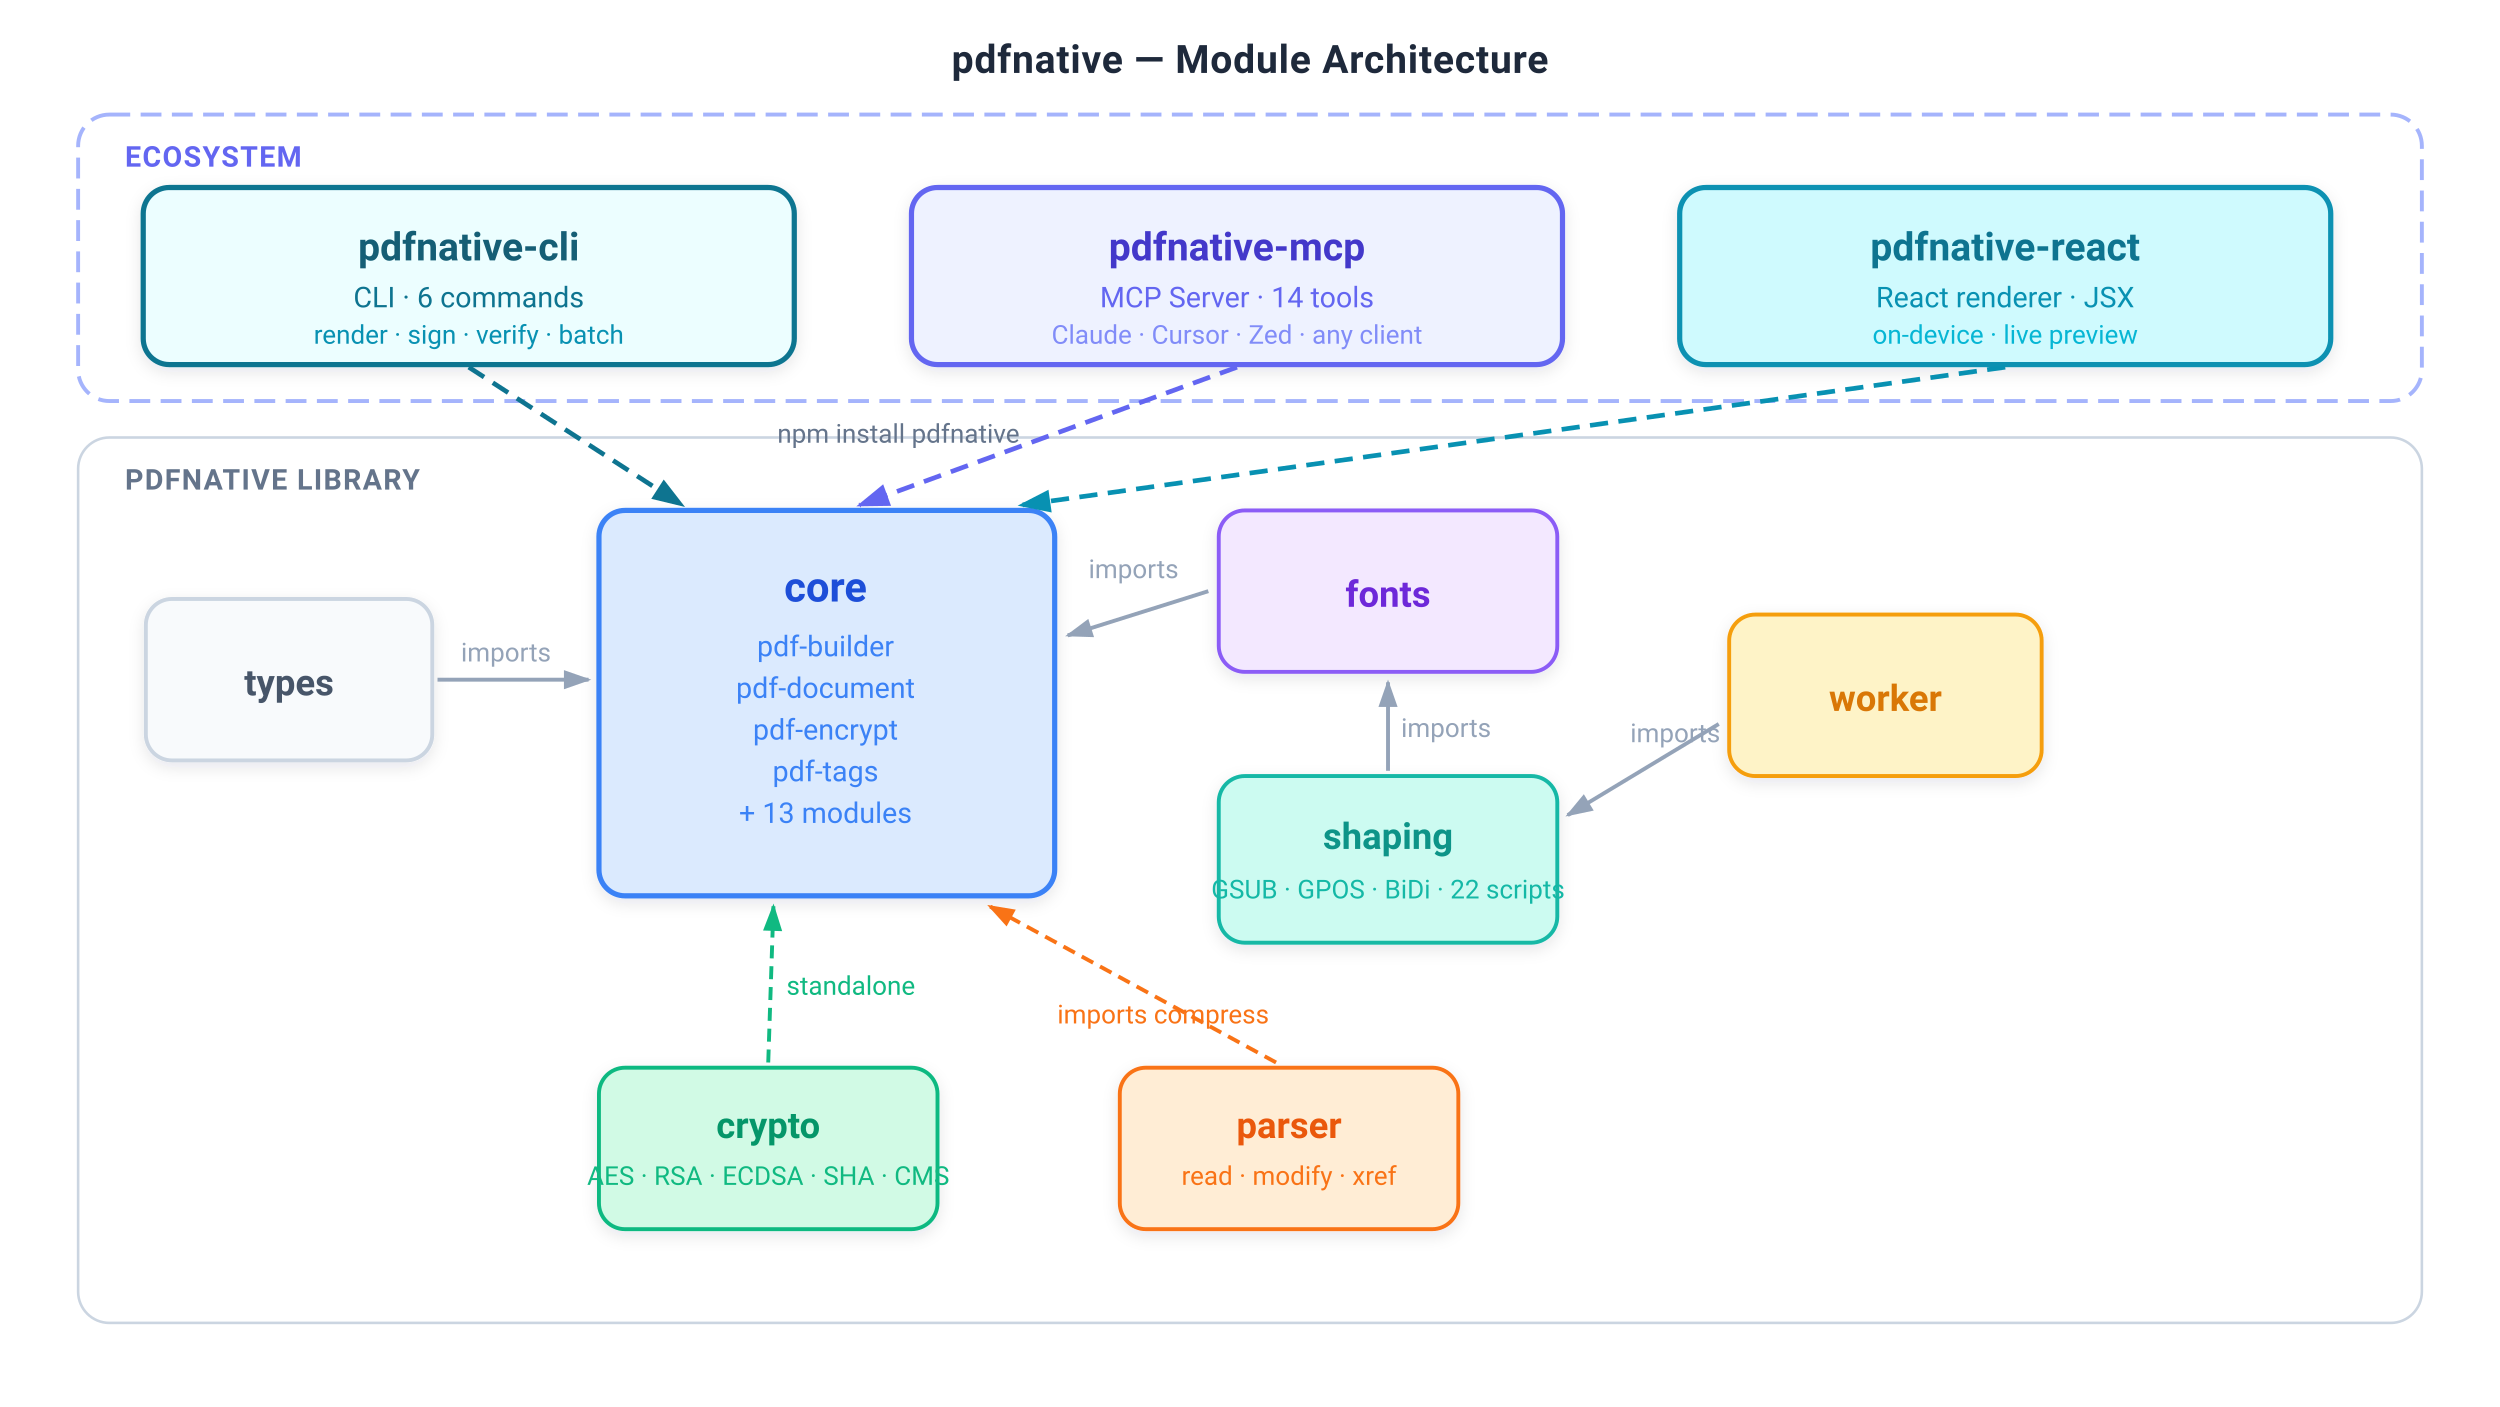
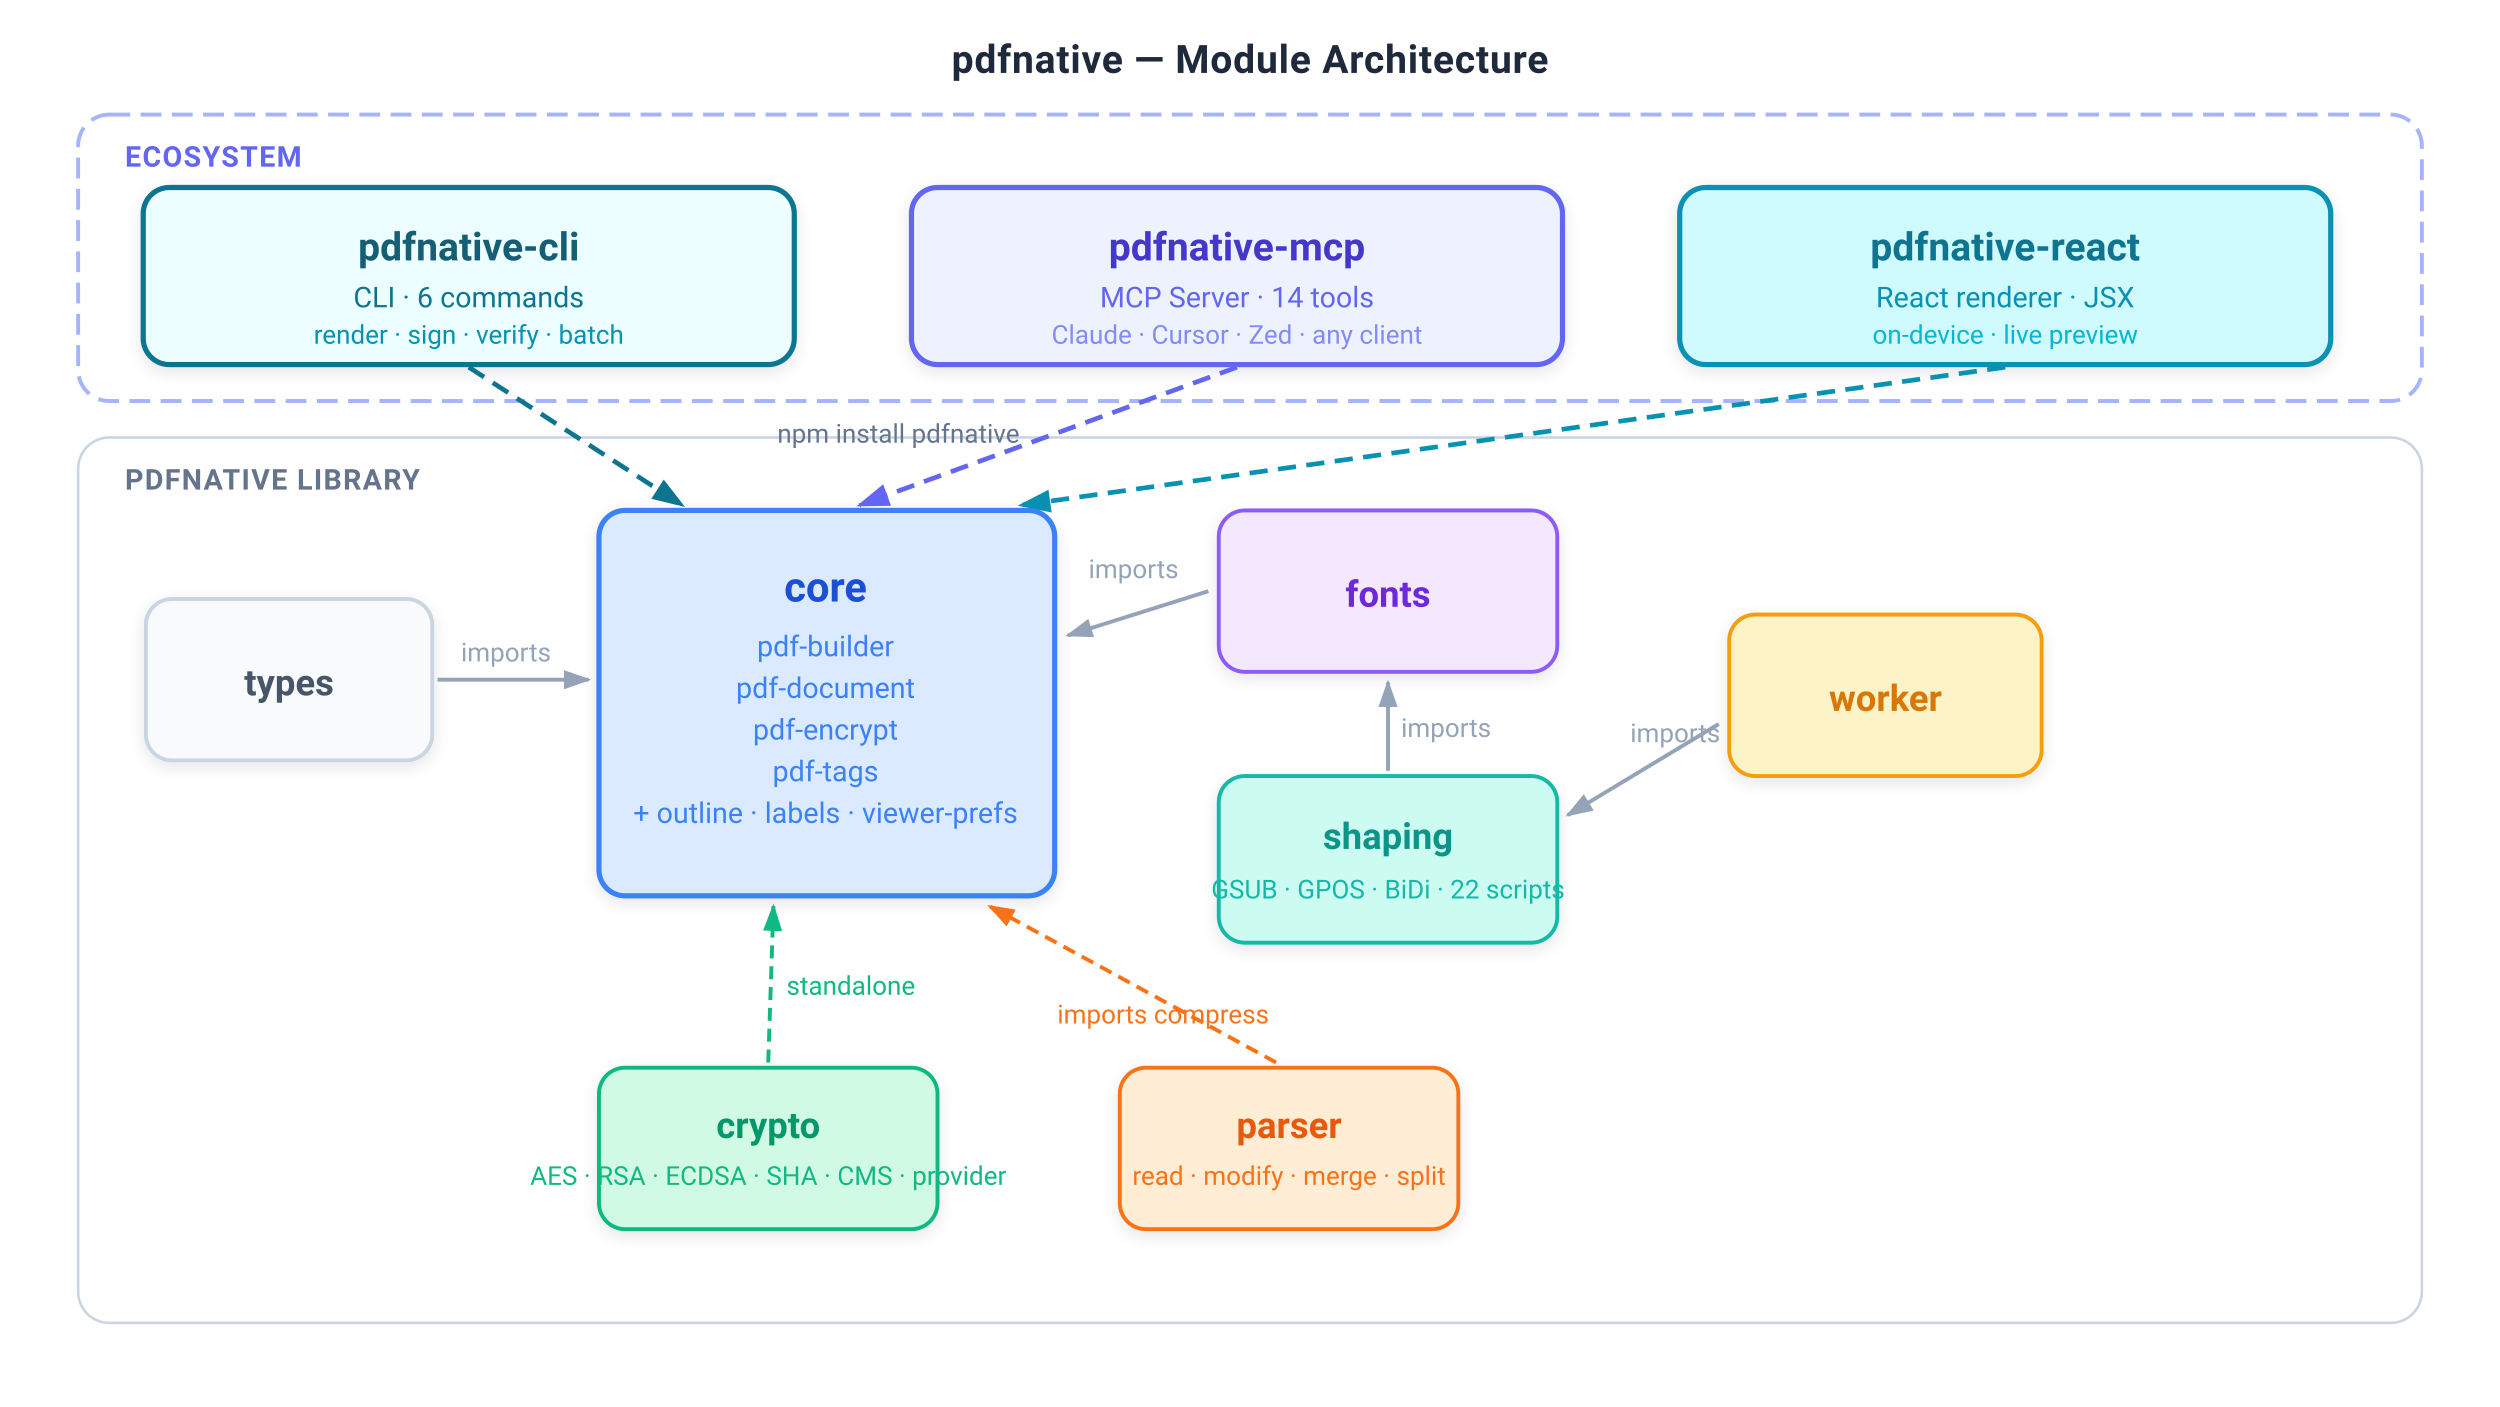
<svg xmlns="http://www.w3.org/2000/svg" viewBox="0 0 960 540" font-family="-apple-system,BlinkMacSystemFont,'Segoe UI',Roboto,sans-serif">
  <defs>
    <marker id="arrow" viewBox="0 0 10 7" refX="9" refY="3.5" markerWidth="7" markerHeight="5" orient="auto-start-reverse">
      <polygon points="0 0, 10 3.5, 0 7" fill="#94A3B8" />
    </marker>
    <marker id="arrow-mcp" viewBox="0 0 10 7" refX="9" refY="3.5" markerWidth="7" markerHeight="5" orient="auto-start-reverse">
      <polygon points="0 0, 10 3.5, 0 7" fill="#6366F1" />
    </marker>
    <marker id="arrow-cli" viewBox="0 0 10 7" refX="9" refY="3.5" markerWidth="7" markerHeight="5" orient="auto-start-reverse">
      <polygon points="0 0, 10 3.5, 0 7" fill="#0E7490" />
    </marker>
    <marker id="arrow-react" viewBox="0 0 10 7" refX="9" refY="3.5" markerWidth="7" markerHeight="5" orient="auto-start-reverse">
      <polygon points="0 0, 10 3.5, 0 7" fill="#0891B2" />
    </marker>
    <marker id="arrow-green" viewBox="0 0 10 7" refX="9" refY="3.5" markerWidth="7" markerHeight="5" orient="auto-start-reverse">
      <polygon points="0 0, 10 3.5, 0 7" fill="#10B981" />
    </marker>
    <marker id="arrow-orange" viewBox="0 0 10 7" refX="9" refY="3.5" markerWidth="7" markerHeight="5" orient="auto-start-reverse">
      <polygon points="0 0, 10 3.5, 0 7" fill="#F97316" />
    </marker>
    <filter id="shadow" x="-10%" y="-10%" width="120%" height="130%">
      <feDropShadow dx="0" dy="2" stdDeviation="3" flood-color="#0F172A" flood-opacity="0.10" />
    </filter>
  </defs>
  <text x="480" y="28" text-anchor="middle" font-size="15" font-weight="700" fill="#1E293B" letter-spacing="0.3">pdfnative — Module Architecture</text>
  <rect x="30" y="44" width="900" height="110" rx="12" fill="none" stroke="#A5B4FC" stroke-width="1.5" stroke-dasharray="8,4" />
  <text x="48" y="64" font-size="11" font-weight="600" fill="#6366F1" letter-spacing="0.5">ECOSYSTEM</text>
  <rect x="55" y="72" width="250" height="68" rx="10" fill="#ECFEFF" stroke="#0E7490" stroke-width="2" filter="url(#shadow)" />
  <text x="180" y="100" text-anchor="middle" font-size="15" font-weight="700" fill="#155E75">pdfnative-cli</text>
  <text x="180" y="118" text-anchor="middle" font-size="11" fill="#0E7490">CLI · 6 commands</text>
  <text x="180" y="132" text-anchor="middle" font-size="10" fill="#0891B2">render · sign · verify · batch</text>
  <rect x="350" y="72" width="250" height="68" rx="10" fill="#EEF2FF" stroke="#6366F1" stroke-width="2" filter="url(#shadow)" />
  <text x="475" y="100" text-anchor="middle" font-size="15" font-weight="700" fill="#4338CA">pdfnative-mcp</text>
  <text x="475" y="118" text-anchor="middle" font-size="11" fill="#6366F1">MCP Server · 14 tools</text>
  <text x="475" y="132" text-anchor="middle" font-size="10" fill="#818CF8">Claude · Cursor · Zed · any client</text>
  <rect x="645" y="72" width="250" height="68" rx="10" fill="#CFFAFE" stroke="#0891B2" stroke-width="2" filter="url(#shadow)" />
  <text x="770" y="100" text-anchor="middle" font-size="15" font-weight="700" fill="#0E7490">pdfnative-react</text>
  <text x="770" y="118" text-anchor="middle" font-size="11" fill="#0891B2">React renderer · JSX</text>
  <text x="770" y="132" text-anchor="middle" font-size="10" fill="#06B6D4">on-device · live preview</text>
  <rect x="30" y="168" width="900" height="340" rx="12" fill="none" stroke="#CBD5E1" stroke-width="1" stroke-dasharray="0" />
  <text x="48" y="188" font-size="11" font-weight="600" fill="#64748B" letter-spacing="0.5">PDFNATIVE LIBRARY</text>
  <rect x="56" y="230" width="110" height="62" rx="10" fill="#F8FAFC" stroke="#CBD5E1" stroke-width="1.5" filter="url(#shadow)" />
  <text x="111" y="267" text-anchor="middle" font-size="14" font-weight="600" fill="#475569">types</text>
  <rect x="230" y="196" width="175" height="148" rx="10" fill="#DBEAFE" stroke="#3B82F6" stroke-width="2" filter="url(#shadow)" />
  <text x="317" y="231" text-anchor="middle" font-size="16" font-weight="700" fill="#1D4ED8">core</text>
  <text x="317" y="252" text-anchor="middle" font-size="11" fill="#3B82F6">pdf-builder</text>
  <text x="317" y="268" text-anchor="middle" font-size="11" fill="#3B82F6">pdf-document</text>
  <text x="317" y="284" text-anchor="middle" font-size="11" fill="#3B82F6">pdf-encrypt</text>
  <text x="317" y="300" text-anchor="middle" font-size="11" fill="#3B82F6">pdf-tags</text>
-   <text x="317" y="316" text-anchor="middle" font-size="11" fill="#3B82F6">+ 13 modules</text>
+   <text x="317" y="316" text-anchor="middle" font-size="11" fill="#3B82F6">+ outline · labels · viewer-prefs</text>
  <rect x="468" y="196" width="130" height="62" rx="10" fill="#F3E8FF" stroke="#8B5CF6" stroke-width="1.5" filter="url(#shadow)" />
  <text x="533" y="233" text-anchor="middle" font-size="14" font-weight="600" fill="#6D28D9">fonts</text>
  <rect x="468" y="298" width="130" height="64" rx="10" fill="#CCFBF1" stroke="#14B8A6" stroke-width="1.5" filter="url(#shadow)" />
  <text x="533" y="326" text-anchor="middle" font-size="14" font-weight="600" fill="#0D9488">shaping</text>
  <text x="533" y="345" text-anchor="middle" font-size="10" fill="#14B8A6">GSUB · GPOS · BiDi · 22 scripts</text>
  <rect x="664" y="236" width="120" height="62" rx="10" fill="#FEF3C7" stroke="#F59E0B" stroke-width="1.5" filter="url(#shadow)" />
  <text x="724" y="273" text-anchor="middle" font-size="14" font-weight="600" fill="#D97706">worker</text>
  <rect x="230" y="410" width="130" height="62" rx="10" fill="#D1FAE5" stroke="#10B981" stroke-width="1.5" filter="url(#shadow)" />
  <text x="295" y="437" text-anchor="middle" font-size="14" font-weight="600" fill="#059669">crypto</text>
-   <text x="295" y="455" text-anchor="middle" font-size="10" fill="#10B981">AES · RSA · ECDSA · SHA · CMS</text>
+   <text x="295" y="455" text-anchor="middle" font-size="10" fill="#10B981">AES · RSA · ECDSA · SHA · CMS · provider</text>
  <rect x="430" y="410" width="130" height="62" rx="10" fill="#FFEDD5" stroke="#F97316" stroke-width="1.5" filter="url(#shadow)" />
  <text x="495" y="437" text-anchor="middle" font-size="14" font-weight="600" fill="#EA580C">parser</text>
-   <text x="495" y="455" text-anchor="middle" font-size="10" fill="#F97316">read · modify · xref</text>
+   <text x="495" y="455" text-anchor="middle" font-size="10" fill="#F97316">read · modify · merge · split</text>
  <line x1="180" y1="141" x2="262" y2="194" stroke="#0E7490" stroke-width="1.8" stroke-dasharray="7,4" marker-end="url(#arrow-cli)" />
  <line x1="475" y1="141" x2="330" y2="194" stroke="#6366F1" stroke-width="1.8" stroke-dasharray="7,4" marker-end="url(#arrow-mcp)" />
  <text x="345" y="170" text-anchor="middle" font-size="10" fill="#64748B">npm install pdfnative</text>
  <line x1="770" y1="141" x2="392" y2="194" stroke="#0891B2" stroke-width="1.8" stroke-dasharray="7,4" marker-end="url(#arrow-react)" />
  <line x1="168" y1="261" x2="226" y2="261" stroke="#94A3B8" stroke-width="1.5" marker-end="url(#arrow)" />
  <text x="177" y="254" font-size="10" fill="#94A3B8">imports</text>
  <line x1="464" y1="227" x2="410" y2="244" stroke="#94A3B8" stroke-width="1.5" marker-end="url(#arrow)" />
  <text x="418" y="222" font-size="10" fill="#94A3B8">imports</text>
  <line x1="533" y1="296" x2="533" y2="262" stroke="#94A3B8" stroke-width="1.5" marker-end="url(#arrow)" />
  <text x="538" y="283" font-size="10" fill="#94A3B8">imports</text>
  <line x1="660" y1="278" x2="602" y2="313" stroke="#94A3B8" stroke-width="1.5" marker-end="url(#arrow)" />
  <text x="626" y="285" font-size="10" fill="#94A3B8">imports</text>
  <line x1="295" y1="408" x2="297" y2="348" stroke="#10B981" stroke-width="1.5" stroke-dasharray="5,3" marker-end="url(#arrow-green)" />
  <text x="302" y="382" font-size="10" fill="#10B981">standalone</text>
  <line x1="490" y1="408" x2="380" y2="348" stroke="#F97316" stroke-width="1.5" stroke-dasharray="5,3" marker-end="url(#arrow-orange)" />
  <text x="406" y="393" font-size="10" fill="#F97316">imports compress</text>
</svg>
